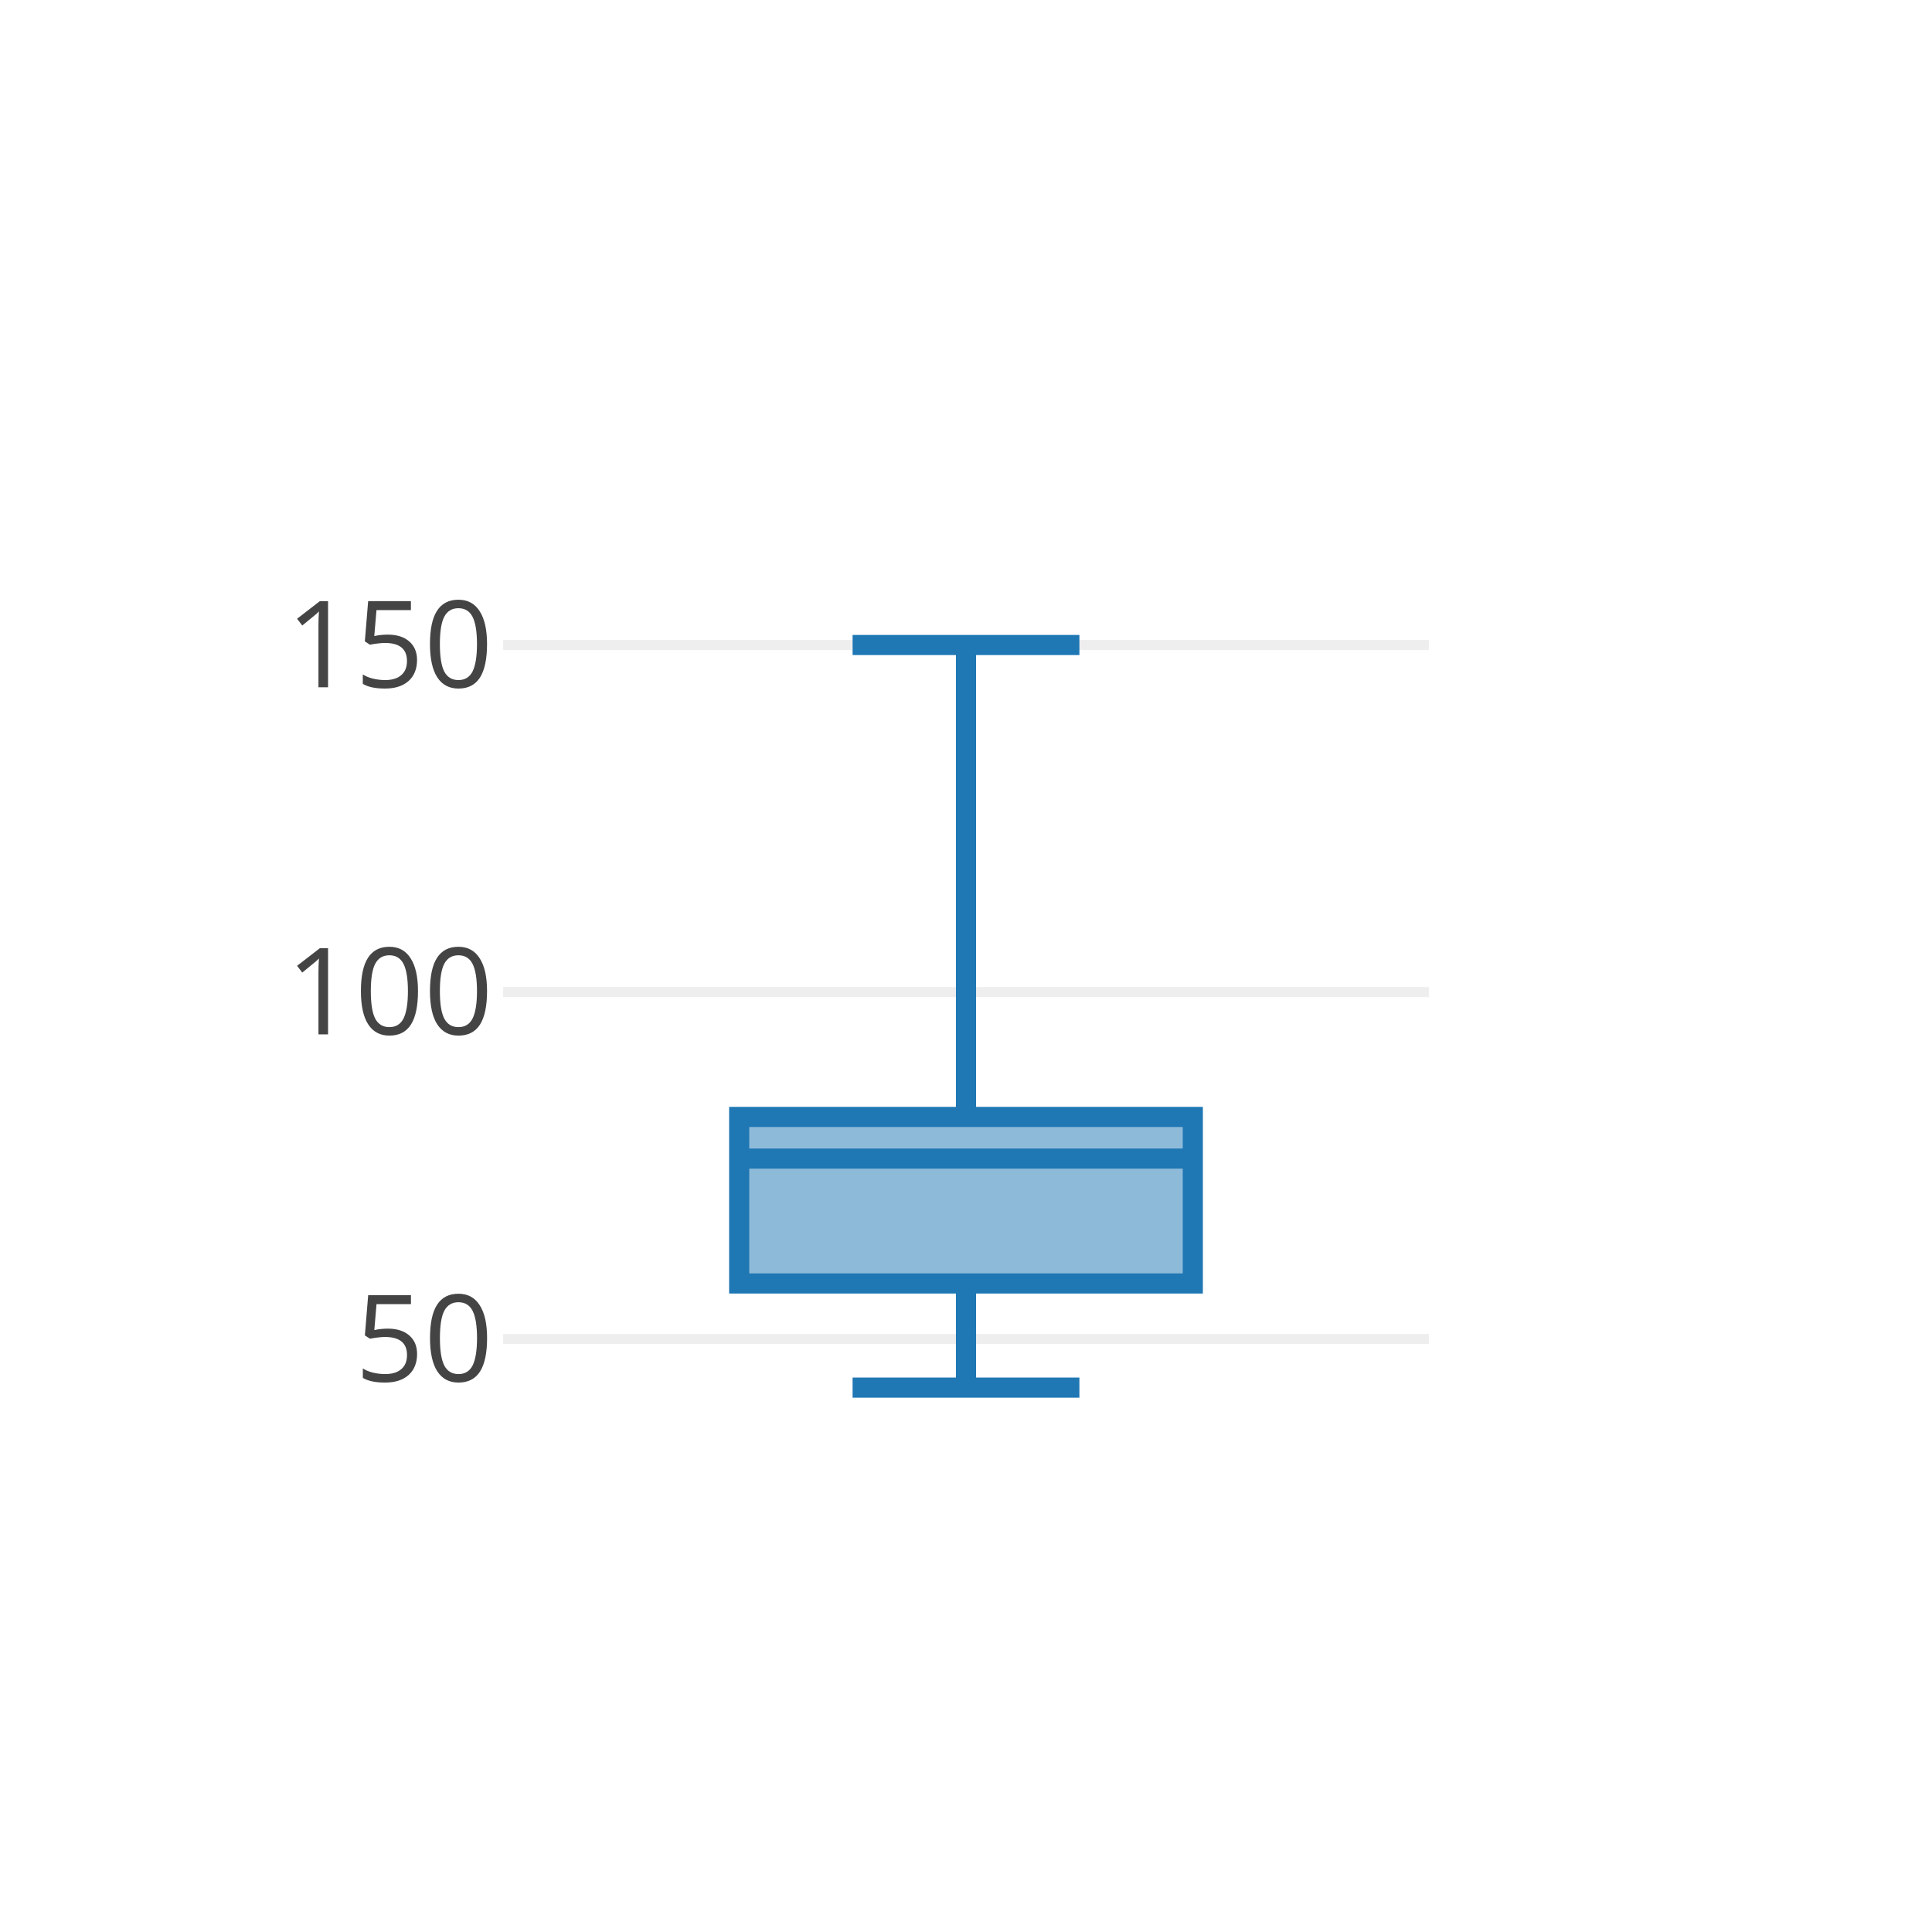
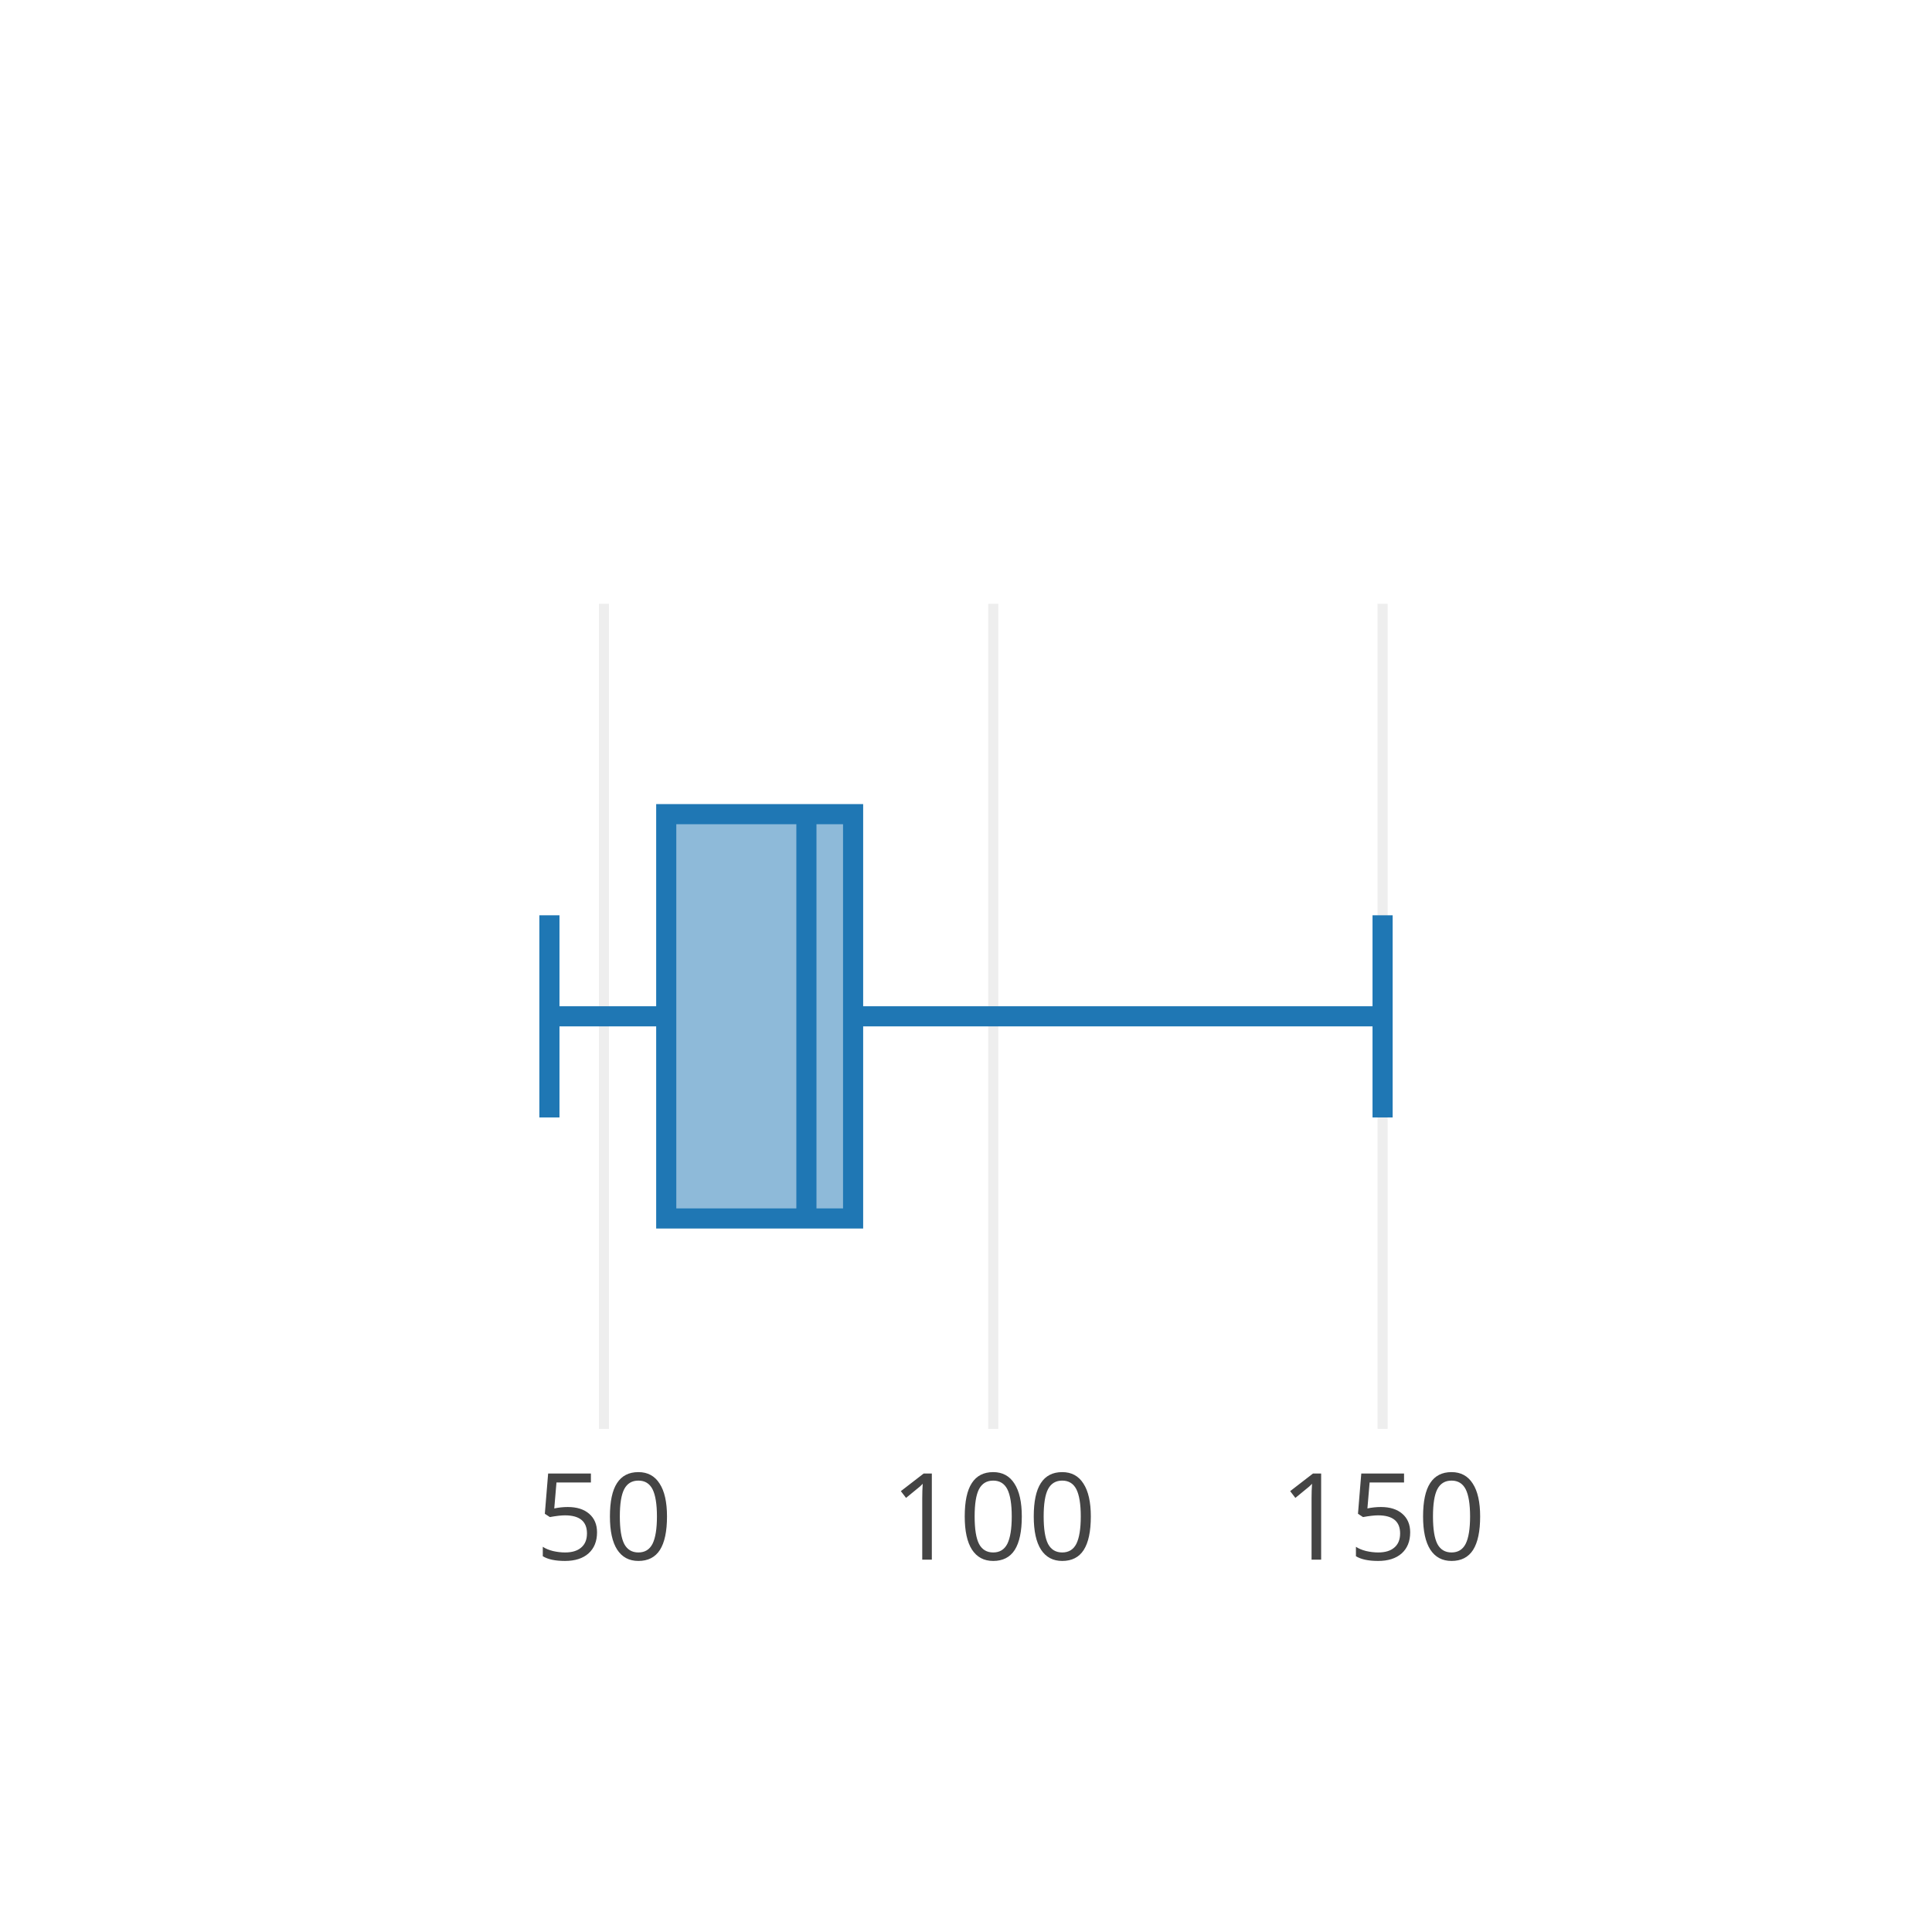
<svg xmlns="http://www.w3.org/2000/svg" class="main-svg" width="192" height="192" viewBox="0 0 192 192">
  <rect x="0" y="0" width="192" height="192" style="fill: rgb(255, 255, 255); fill-opacity: 1;" />
  <defs id="id-1">
    <g class="clips">
      <clipPath id="id-2" class="plotclip">
        <rect width="92" height="82" />
      </clipPath>
      <clipPath class="axesclip" id="id-3">
        <rect x="50" y="0" width="92" height="192" />
      </clipPath>
      <clipPath class="axesclip" id="id-4">
        <rect x="0" y="60" width="192" height="82" />
      </clipPath>
      <clipPath class="axesclip" id="id-5">
        <rect x="50" y="60" width="92" height="82" />
      </clipPath>
    </g>
    <g class="gradients" />
  </defs>
  <g class="bglayer" />
  <g class="layer-below">
    <g class="imagelayer" />
    <g class="shapelayer" />
  </g>
  <g class="cartesianlayer">
    <g class="subplot xy">
      <g class="layer-subplot">
        <g class="shapelayer" />
        <g class="imagelayer" />
      </g>
      <g class="gridlayer">
-         <g class="x" />
-         <g class="y">
-           <path class="ygrid crisp" transform="translate(0,133.07)" d="M50,0h92" style="stroke: rgb(238, 238, 238); stroke-opacity: 1; stroke-width: 1px;" />
-           <path class="ygrid crisp" transform="translate(0,98.59)" d="M50,0h92" style="stroke: rgb(238, 238, 238); stroke-opacity: 1; stroke-width: 1px;" />
-           <path class="ygrid crisp" transform="translate(0,64.1)" d="M50,0h92" style="stroke: rgb(238, 238, 238); stroke-opacity: 1; stroke-width: 1px;" />
+         <g class="x">
+           <path class="xgrid crisp" transform="translate(60.02,0)" d="M0,60v82" style="stroke: rgb(238, 238, 238); stroke-opacity: 1; stroke-width: 1px;" />
+           <path class="xgrid crisp" transform="translate(98.71,0)" d="M0,60v82" style="stroke: rgb(238, 238, 238); stroke-opacity: 1; stroke-width: 1px;" />
+           <path class="xgrid crisp" transform="translate(137.4,0)" d="M0,60v82" style="stroke: rgb(238, 238, 238); stroke-opacity: 1; stroke-width: 1px;" />
        </g>
+         <g class="y" />
      </g>
      <g class="zerolinelayer" />
      <path class="xlines-below" />
      <path class="ylines-below" />
      <g class="overlines-below" />
      <g class="xaxislayer-below" />
      <g class="yaxislayer-below" />
      <g class="overaxes-below" />
      <g class="plot" transform="translate(50,60)" clip-path="url('#id-2')">
        <g class="boxlayer mlayer">
          <g class="trace boxes" style="opacity: 1;">
-             <path class="box" d="M23.46,55.14H68.54M23.46,67.55H68.54V51H23.46ZM46,67.55V77.9M46,51V4.1M34.73,77.9H57.27M34.73,4.1H57.27" style="vector-effect: non-scaling-stroke; stroke-width: 2px; stroke: rgb(31, 119, 180); stroke-opacity: 1; fill: rgb(31, 119, 180); fill-opacity: 0.5;" />
+             <path class="box" d="M30.14,61.09V20.91M16.21,61.09V20.91H34.78V61.09ZM16.21,41H4.6M34.78,41H87.4M4.6,51.05V30.96M87.4,51.05V30.96" style="vector-effect: non-scaling-stroke; stroke-width: 2px; stroke: rgb(31, 119, 180); stroke-opacity: 1; fill: rgb(31, 119, 180); fill-opacity: 0.5;" />
          </g>
        </g>
      </g>
      <g class="overplot" />
      <path class="xlines-above crisp" d="M0,0" style="fill: none;" />
      <path class="ylines-above crisp" d="M0,0" style="fill: none;" />
      <g class="overlines-above" />
-       <g class="xaxislayer-above" />
-       <g class="yaxislayer-above">
-         <g class="ytick">
-           <text text-anchor="end" x="49" y="4.2" transform="translate(0,133.07)" style="font-family: 'Open Sans', verdana, arial, sans-serif; font-size: 12px; fill: rgb(68, 68, 68); fill-opacity: 1; white-space: pre;">
+       <g class="xaxislayer-above">
+         <g class="xtick">
+           <text text-anchor="middle" x="0" y="155" transform="translate(60.02,0)" style="font-family: 'Open Sans', verdana, arial, sans-serif; font-size: 12px; fill: rgb(68, 68, 68); fill-opacity: 1; white-space: pre;">
50</text>
        </g>
-         <g class="ytick">
-           <text text-anchor="end" x="49" y="4.2" transform="translate(0,98.59)" style="font-family: 'Open Sans', verdana, arial, sans-serif; font-size: 12px; fill: rgb(68, 68, 68); fill-opacity: 1; white-space: pre;">
+         <g class="xtick">
+           <text text-anchor="middle" x="0" y="155" transform="translate(98.71,0)" style="font-family: 'Open Sans', verdana, arial, sans-serif; font-size: 12px; fill: rgb(68, 68, 68); fill-opacity: 1; white-space: pre;">
100</text>
        </g>
-         <g class="ytick">
-           <text text-anchor="end" x="49" y="4.2" transform="translate(0,64.1)" style="font-family: 'Open Sans', verdana, arial, sans-serif; font-size: 12px; fill: rgb(68, 68, 68); fill-opacity: 1; white-space: pre;">
+         <g class="xtick">
+           <text text-anchor="middle" x="0" y="155" transform="translate(137.4,0)" style="font-family: 'Open Sans', verdana, arial, sans-serif; font-size: 12px; fill: rgb(68, 68, 68); fill-opacity: 1; white-space: pre;">
150</text>
        </g>
      </g>
+       <g class="yaxislayer-above" />
      <g class="overaxes-above" />
    </g>
  </g>
  <g class="polarlayer" />
  <g class="ternarylayer" />
  <g class="geolayer" />
  <g class="funnelarealayer" />
  <g class="pielayer" />
  <g class="treemaplayer" />
  <g class="sunburstlayer" />
  <g class="glimages" />
  <defs id="id-6">
    <g class="clips" />
  </defs>
  <g class="layer-above">
    <g class="imagelayer" />
    <g class="shapelayer" />
  </g>
  <g class="infolayer">
    <g class="g-gtitle" />
    <g class="g-xtitle" />
    <g class="g-ytitle" />
  </g>
</svg>
